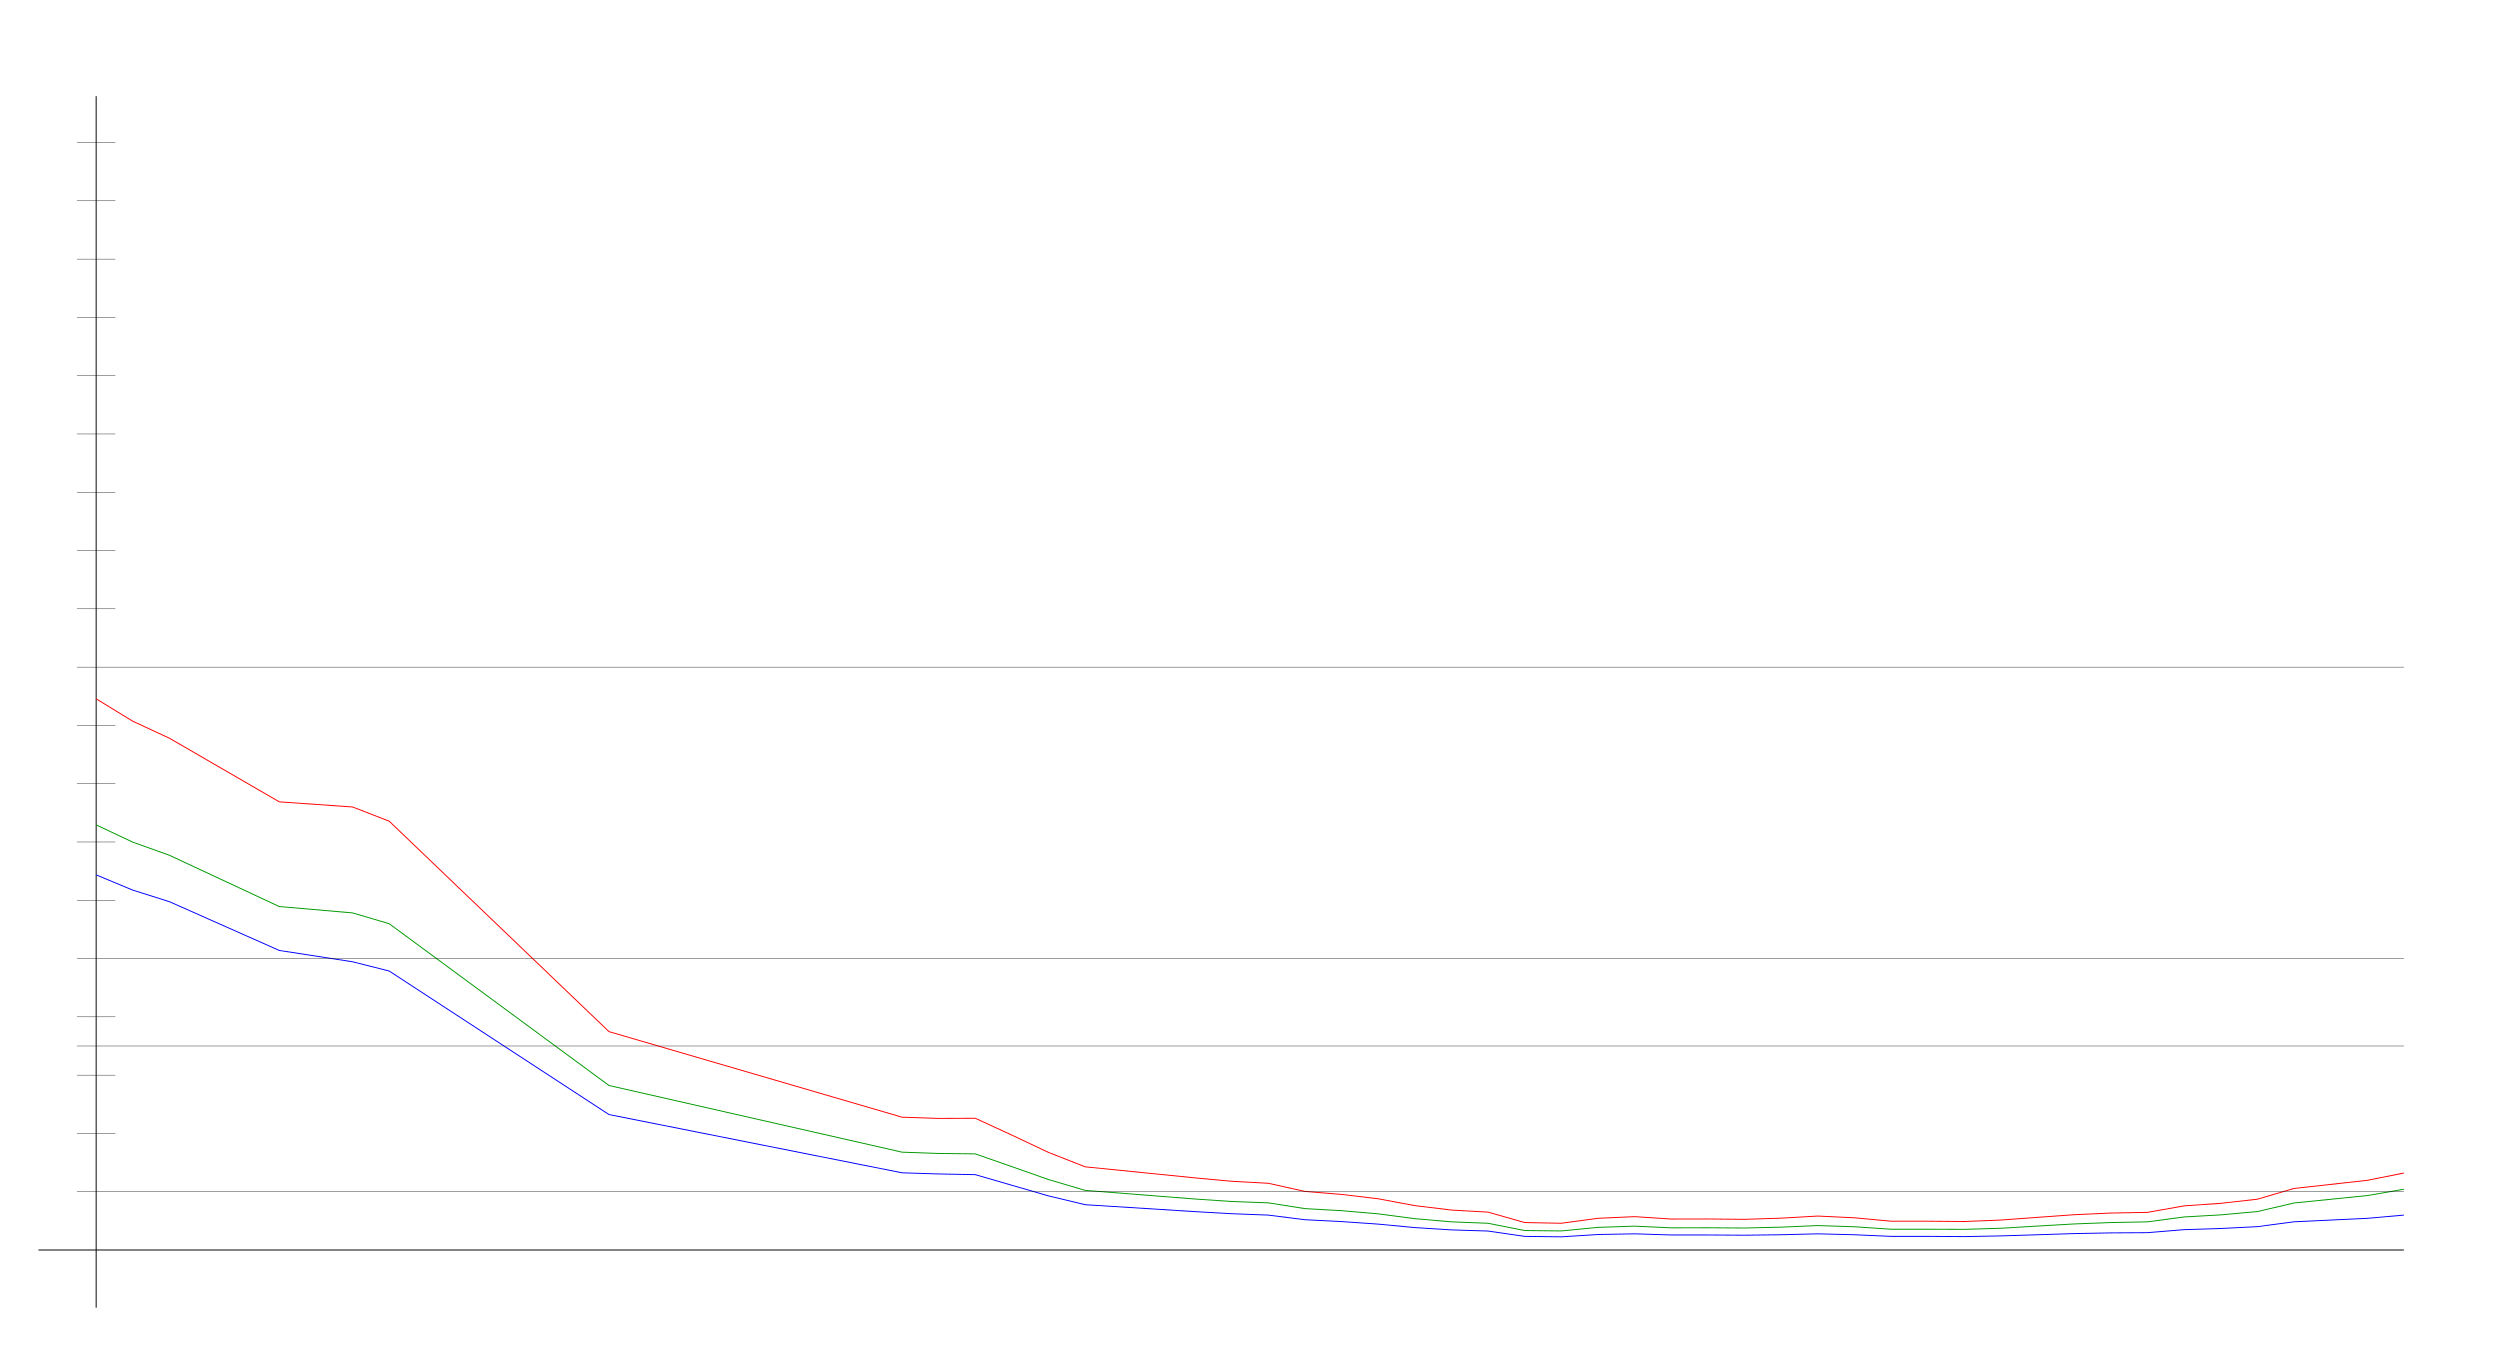
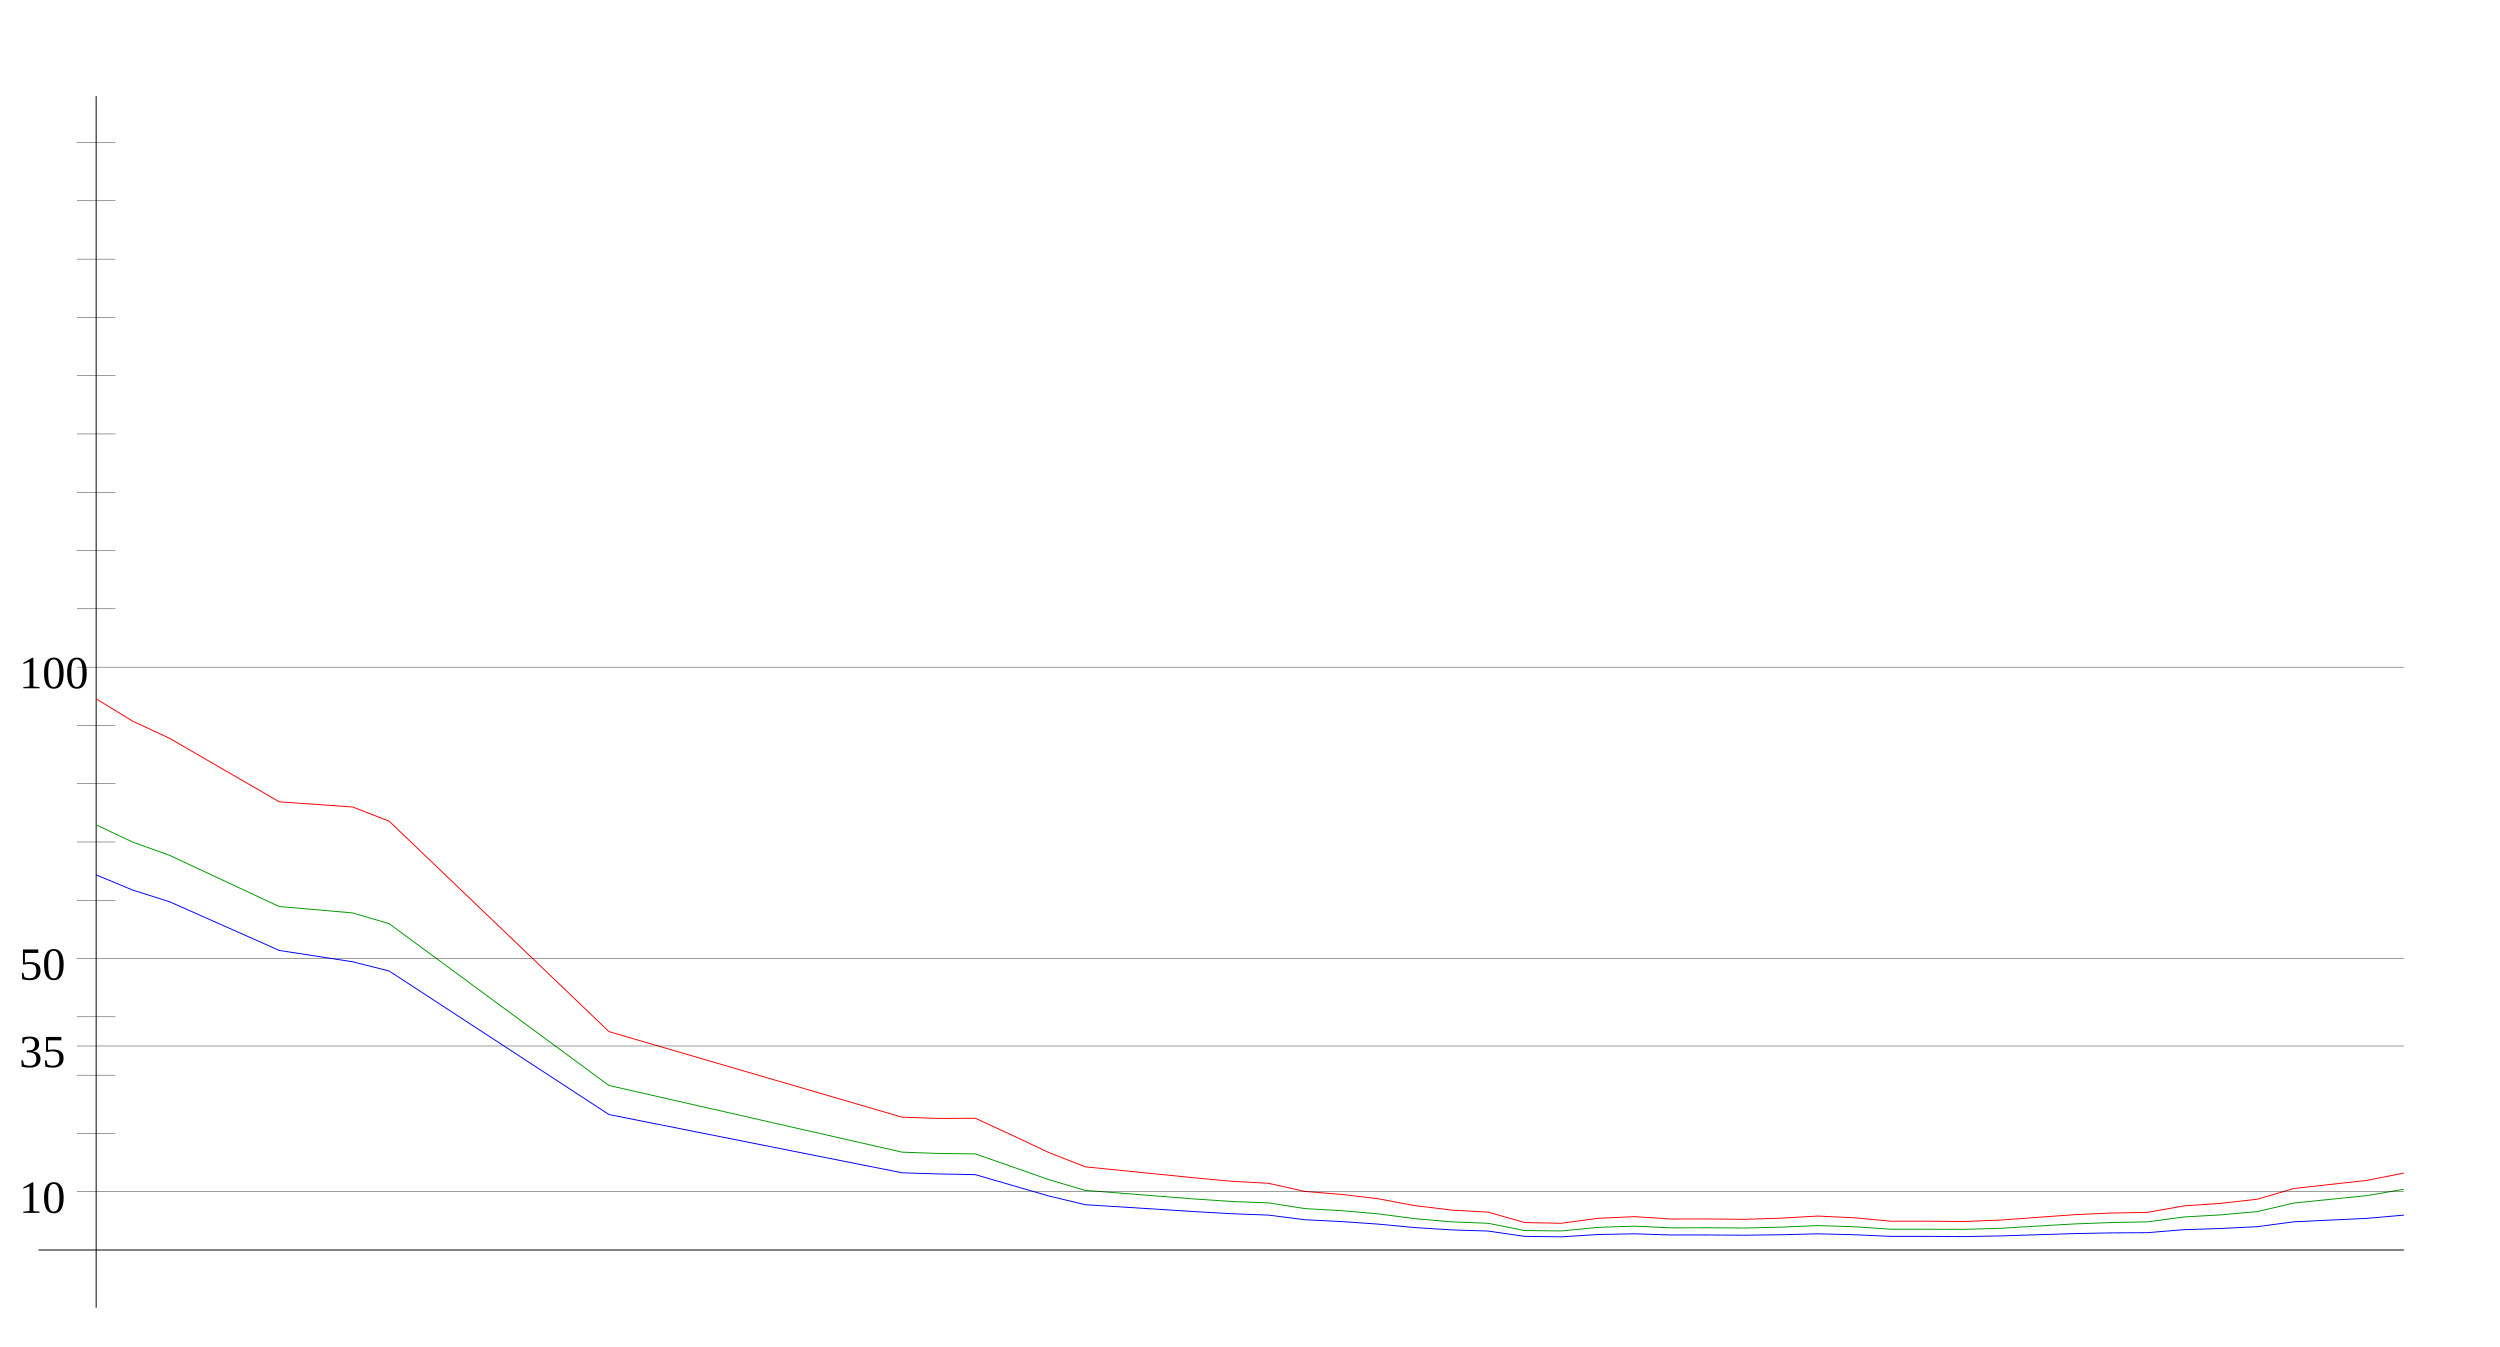
<svg xmlns="http://www.w3.org/2000/svg" width="650" height="350" version="1.1" id="sparkleline_DE-BB">
  <g id="layer1">
    <path style="fill:none;stroke:#000000;stroke-width:0.25px;" d="M 25,340 25,25" id="vertical_axis" />
    <path style="fill:none;stroke:#000000;stroke-width:0.25px;" d="M 10,325 625,325" id="horizontal_axis" />
-     <path style="fill:none;stroke:#0000ff;stroke-width:0.25px;" d="M 25.0,227.469 34.524,231.435 44.048,234.44 72.619,247.12 91.667,250.064 101.19,252.468 158.333,289.786 234.524,304.929 244.048,305.229 253.571,305.41 263.095,308.174 272.619,310.938 282.143,313.222 310.714,315.025 320.238,315.565 329.762,315.926 339.286,317.128 348.81,317.609 358.333,318.27 367.857,319.171 377.381,319.772 386.905,320.072 396.429,321.455 405.952,321.575 415.476,320.974 425.0,320.793 434.524,321.094 444.048,321.094 453.571,321.154 463.095,321.034 472.619,320.793 482.143,321.034 491.667,321.455 501.19,321.455 510.714,321.515 520.238,321.334 529.762,321.034 539.286,320.733 548.81,320.553 558.333,320.493 567.857,319.712 577.381,319.411 586.905,318.931 596.429,317.669 615.476,316.767 625.0,315.926" id="cases7_100k" />
-     <path style="fill:none;stroke:#009900;stroke-width:0.25px;" d="M 25.0,214.468 34.524,218.963 44.048,222.368 72.619,235.703 91.667,237.357 101.19,240.168 158.333,282.231 234.524,299.561 244.048,299.9 253.571,300.01 263.095,303.335 272.619,306.687 282.143,309.499 310.714,311.745 320.238,312.385 329.762,312.743 339.286,314.238 348.81,314.776 358.333,315.597 367.857,316.856 377.381,317.678 386.905,318.051 396.429,319.938 405.952,320.046 415.476,319.114 425.0,318.796 434.524,319.239 444.048,319.218 453.571,319.284 463.095,319.059 472.619,318.65 482.143,318.957 491.667,319.598 501.19,319.598 510.714,319.628 520.238,319.35 529.762,318.775 539.286,318.226 548.81,317.865 558.333,317.68 567.857,316.411 577.381,315.867 586.905,315.012 596.429,312.782 615.476,310.85 625.0,309.204" id="cases7_100k_nofullvac" />
-     <path style="fill:none;stroke:#ff0000;stroke-width:0.25px;" d="M 25.0,181.696 34.524,187.524 44.048,191.939 72.619,208.48 91.667,209.815 101.19,213.51 158.333,268.224 234.524,290.469 244.048,290.787 253.571,290.75 263.095,295.133 272.619,299.632 282.143,303.373 310.714,306.252 320.238,307.131 329.762,307.653 339.286,309.772 348.81,310.551 358.333,311.682 367.857,313.465 377.381,314.615 386.905,315.155 396.429,317.863 405.952,318.047 415.476,316.757 425.0,316.328 434.524,316.947 444.048,316.934 453.571,317.024 463.095,316.723 472.619,316.173 482.143,316.624 491.667,317.512 501.19,317.512 510.714,317.593 520.238,317.21 529.762,316.51 539.286,315.825 548.81,315.392 558.333,315.221 567.857,313.526 577.381,312.866 586.905,311.794 596.429,308.998 615.476,306.894 625.0,304.981" id="cases7_100k_novac" />
+     <path style="fill:none;stroke:#0000ff;stroke-width:0.25px;" d="M 25.0,227.469  34.524,231.435 44.048,234.44 72.619,247.12 91.667,250.064 101.19,252.468 158.333,289.786 234.524,304.929 244.048,305.229 253.571,305.41 263.095,308.174  272.619,310.938 282.143,313.222 310.714,315.025 320.238,315.565 329.762,315.926 339.286,317.128 348.81,317.609 358.333,318.27 367.857,319.171 377.381,319.772  386.905,320.072 396.429,321.455 405.952,321.575 415.476,320.974 425.0,320.793 434.524,321.094 444.048,321.094 453.571,321.154 463.095,321.034 472.619,320.793  482.143,321.034 491.667,321.455 501.19,321.455 510.714,321.515 520.238,321.334 529.762,321.034 539.286,320.733 548.81,320.553 558.333,320.493 567.857,319.712  577.381,319.411 586.905,318.931 596.429,317.669 615.476,316.767 625.0,315.926" id="cases7_100k" />
+     <path style="fill:none;stroke:#009900;stroke-width:0.25px;" d="M 25.0,214.468  34.524,218.963 44.048,222.368 72.619,235.703 91.667,237.357 101.19,240.168 158.333,282.231 234.524,299.561 244.048,299.9 253.571,300.01 263.095,303.335  272.619,306.687 282.143,309.499 310.714,311.745 320.238,312.385 329.762,312.743 339.286,314.238 348.81,314.776 358.333,315.597 367.857,316.856 377.381,317.678  386.905,318.051 396.429,319.938 405.952,320.046 415.476,319.114 425.0,318.796 434.524,319.239 444.048,319.218 453.571,319.284 463.095,319.059 472.619,318.65  482.143,318.957 491.667,319.598 501.19,319.598 510.714,319.628 520.238,319.35 529.762,318.775 539.286,318.226 548.81,317.865 558.333,317.68 567.857,316.411  577.381,315.867 586.905,315.012 596.429,312.782 615.476,310.85 625.0,309.204" id="cases7_100k_nofullvac" />
+     <path style="fill:none;stroke:#ff0000;stroke-width:0.25px;" d="M 25.0,181.696  34.524,187.524 44.048,191.939 72.619,208.48 91.667,209.815 101.19,213.51 158.333,268.224 234.524,290.469 244.048,290.787 253.571,290.75 263.095,295.133  272.619,299.632 282.143,303.373 310.714,306.252 320.238,307.131 329.762,307.653 339.286,309.772 348.81,310.551 358.333,311.682 367.857,313.465 377.381,314.615  386.905,315.155 396.429,317.863 405.952,318.047 415.476,316.757 425.0,316.328 434.524,316.947 444.048,316.934 453.571,317.024 463.095,316.723 472.619,316.173  482.143,316.624 491.667,317.512 501.19,317.512 510.714,317.593 520.238,317.21 529.762,316.51 539.286,315.825 548.81,315.392 558.333,315.221 567.857,313.526  577.381,312.866 586.905,311.794 596.429,308.998 615.476,306.894 625.0,304.981" id="cases7_100k_novac" />
    <path style="fill:none;stroke:#000000;stroke-width:0.1px;" d="M 20,309.845 625,309.845" id="yaxis_10" />
+     <text xml:space="preserve" style="font-size:12px" x="5" y="315.345" id="hline_caption10">
+       <tspan id="hline_caption_10" x="5" y="315.345">10</tspan>
+     </text>
    <path style="fill:none;stroke:#000000;stroke-width:0.1px;" d="M 20,294.69 30,294.69" id="yaxis_20" />
    <path style="fill:none;stroke:#000000;stroke-width:0.1px;" d="M 20,279.536 30,279.536" id="yaxis_30" />
    <path style="fill:none;stroke:#000000;stroke-width:0.1px;" d="M 20,271.958 625,271.958" id="yaxis_35" />
+     <text xml:space="preserve" style="font-size:12px" x="5" y="277.458" id="hline_caption35">
+       <tspan id="hline_caption_35" x="5" y="277.458">35</tspan>
+     </text>
    <path style="fill:none;stroke:#000000;stroke-width:0.1px;" d="M 20,264.381 30,264.381" id="yaxis_40" />
    <path style="fill:none;stroke:#000000;stroke-width:0.1px;" d="M 20,249.226 625,249.226" id="yaxis_50" />
+     <text xml:space="preserve" style="font-size:12px" x="5" y="254.726" id="hline_caption50">
+       <tspan id="hline_caption_50" x="5" y="254.726">50</tspan>
+     </text>
    <path style="fill:none;stroke:#000000;stroke-width:0.1px;" d="M 20,234.071 30,234.071" id="yaxis_60" />
    <path style="fill:none;stroke:#000000;stroke-width:0.1px;" d="M 20,218.916 30,218.916" id="yaxis_70" />
    <path style="fill:none;stroke:#000000;stroke-width:0.1px;" d="M 20,203.762 30,203.762" id="yaxis_80" />
    <path style="fill:none;stroke:#000000;stroke-width:0.1px;" d="M 20,188.607 30,188.607" id="yaxis_90" />
    <path style="fill:none;stroke:#000000;stroke-width:0.1px;" d="M 20,173.452 625,173.452" id="yaxis_100" />
+     <text xml:space="preserve" style="font-size:12px" x="5" y="178.952" id="hline_caption100">
+       <tspan id="hline_caption_100" x="5" y="178.952">100</tspan>
+     </text>
    <path style="fill:none;stroke:#000000;stroke-width:0.1px;" d="M 20,158.297 30,158.297" id="yaxis_110" />
    <path style="fill:none;stroke:#000000;stroke-width:0.1px;" d="M 20,143.142 30,143.142" id="yaxis_120" />
    <path style="fill:none;stroke:#000000;stroke-width:0.1px;" d="M 20,127.988 30,127.988" id="yaxis_130" />
    <path style="fill:none;stroke:#000000;stroke-width:0.1px;" d="M 20,112.833 30,112.833" id="yaxis_140" />
    <path style="fill:none;stroke:#000000;stroke-width:0.1px;" d="M 20,97.678 30,97.678" id="yaxis_150" />
    <path style="fill:none;stroke:#000000;stroke-width:0.1px;" d="M 20,82.523 30,82.523" id="yaxis_160" />
    <path style="fill:none;stroke:#000000;stroke-width:0.1px;" d="M 20,67.368 30,67.368" id="yaxis_170" />
    <path style="fill:none;stroke:#000000;stroke-width:0.1px;" d="M 20,52.214 30,52.214" id="yaxis_180" />
    <path style="fill:none;stroke:#000000;stroke-width:0.1px;" d="M 20,37.059 30,37.059" id="yaxis_190" />
  </g>
</svg>
